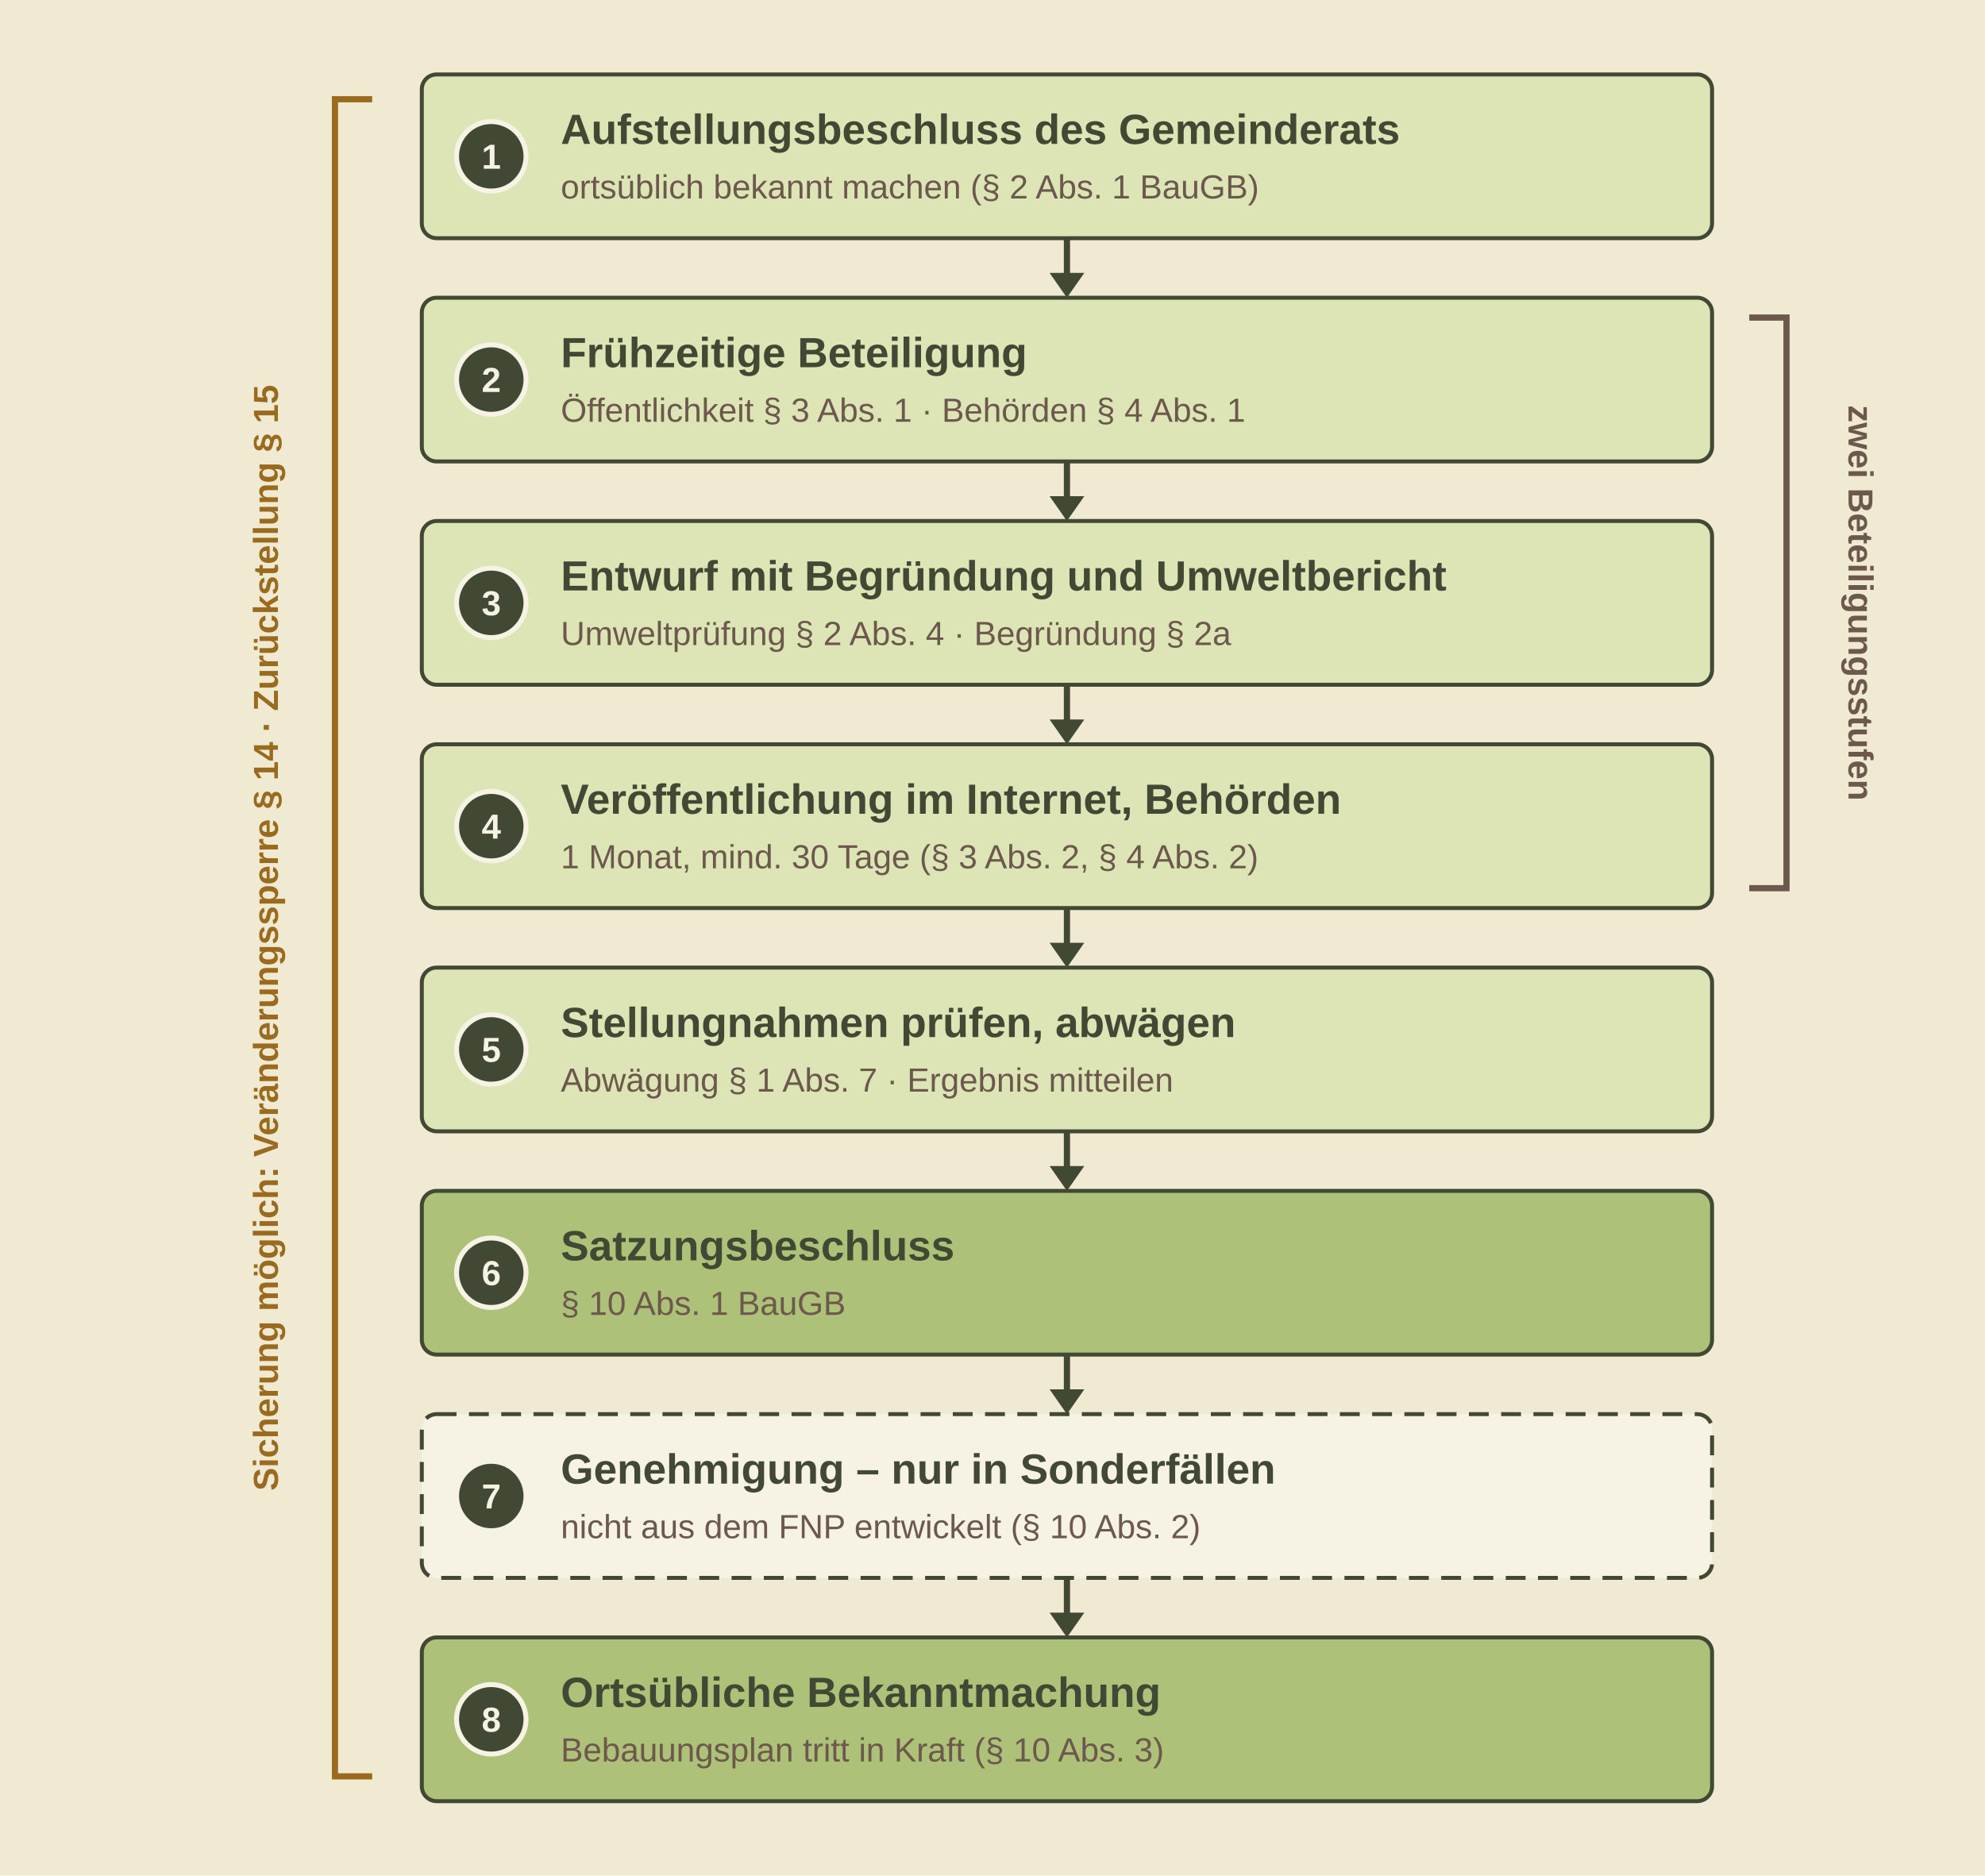
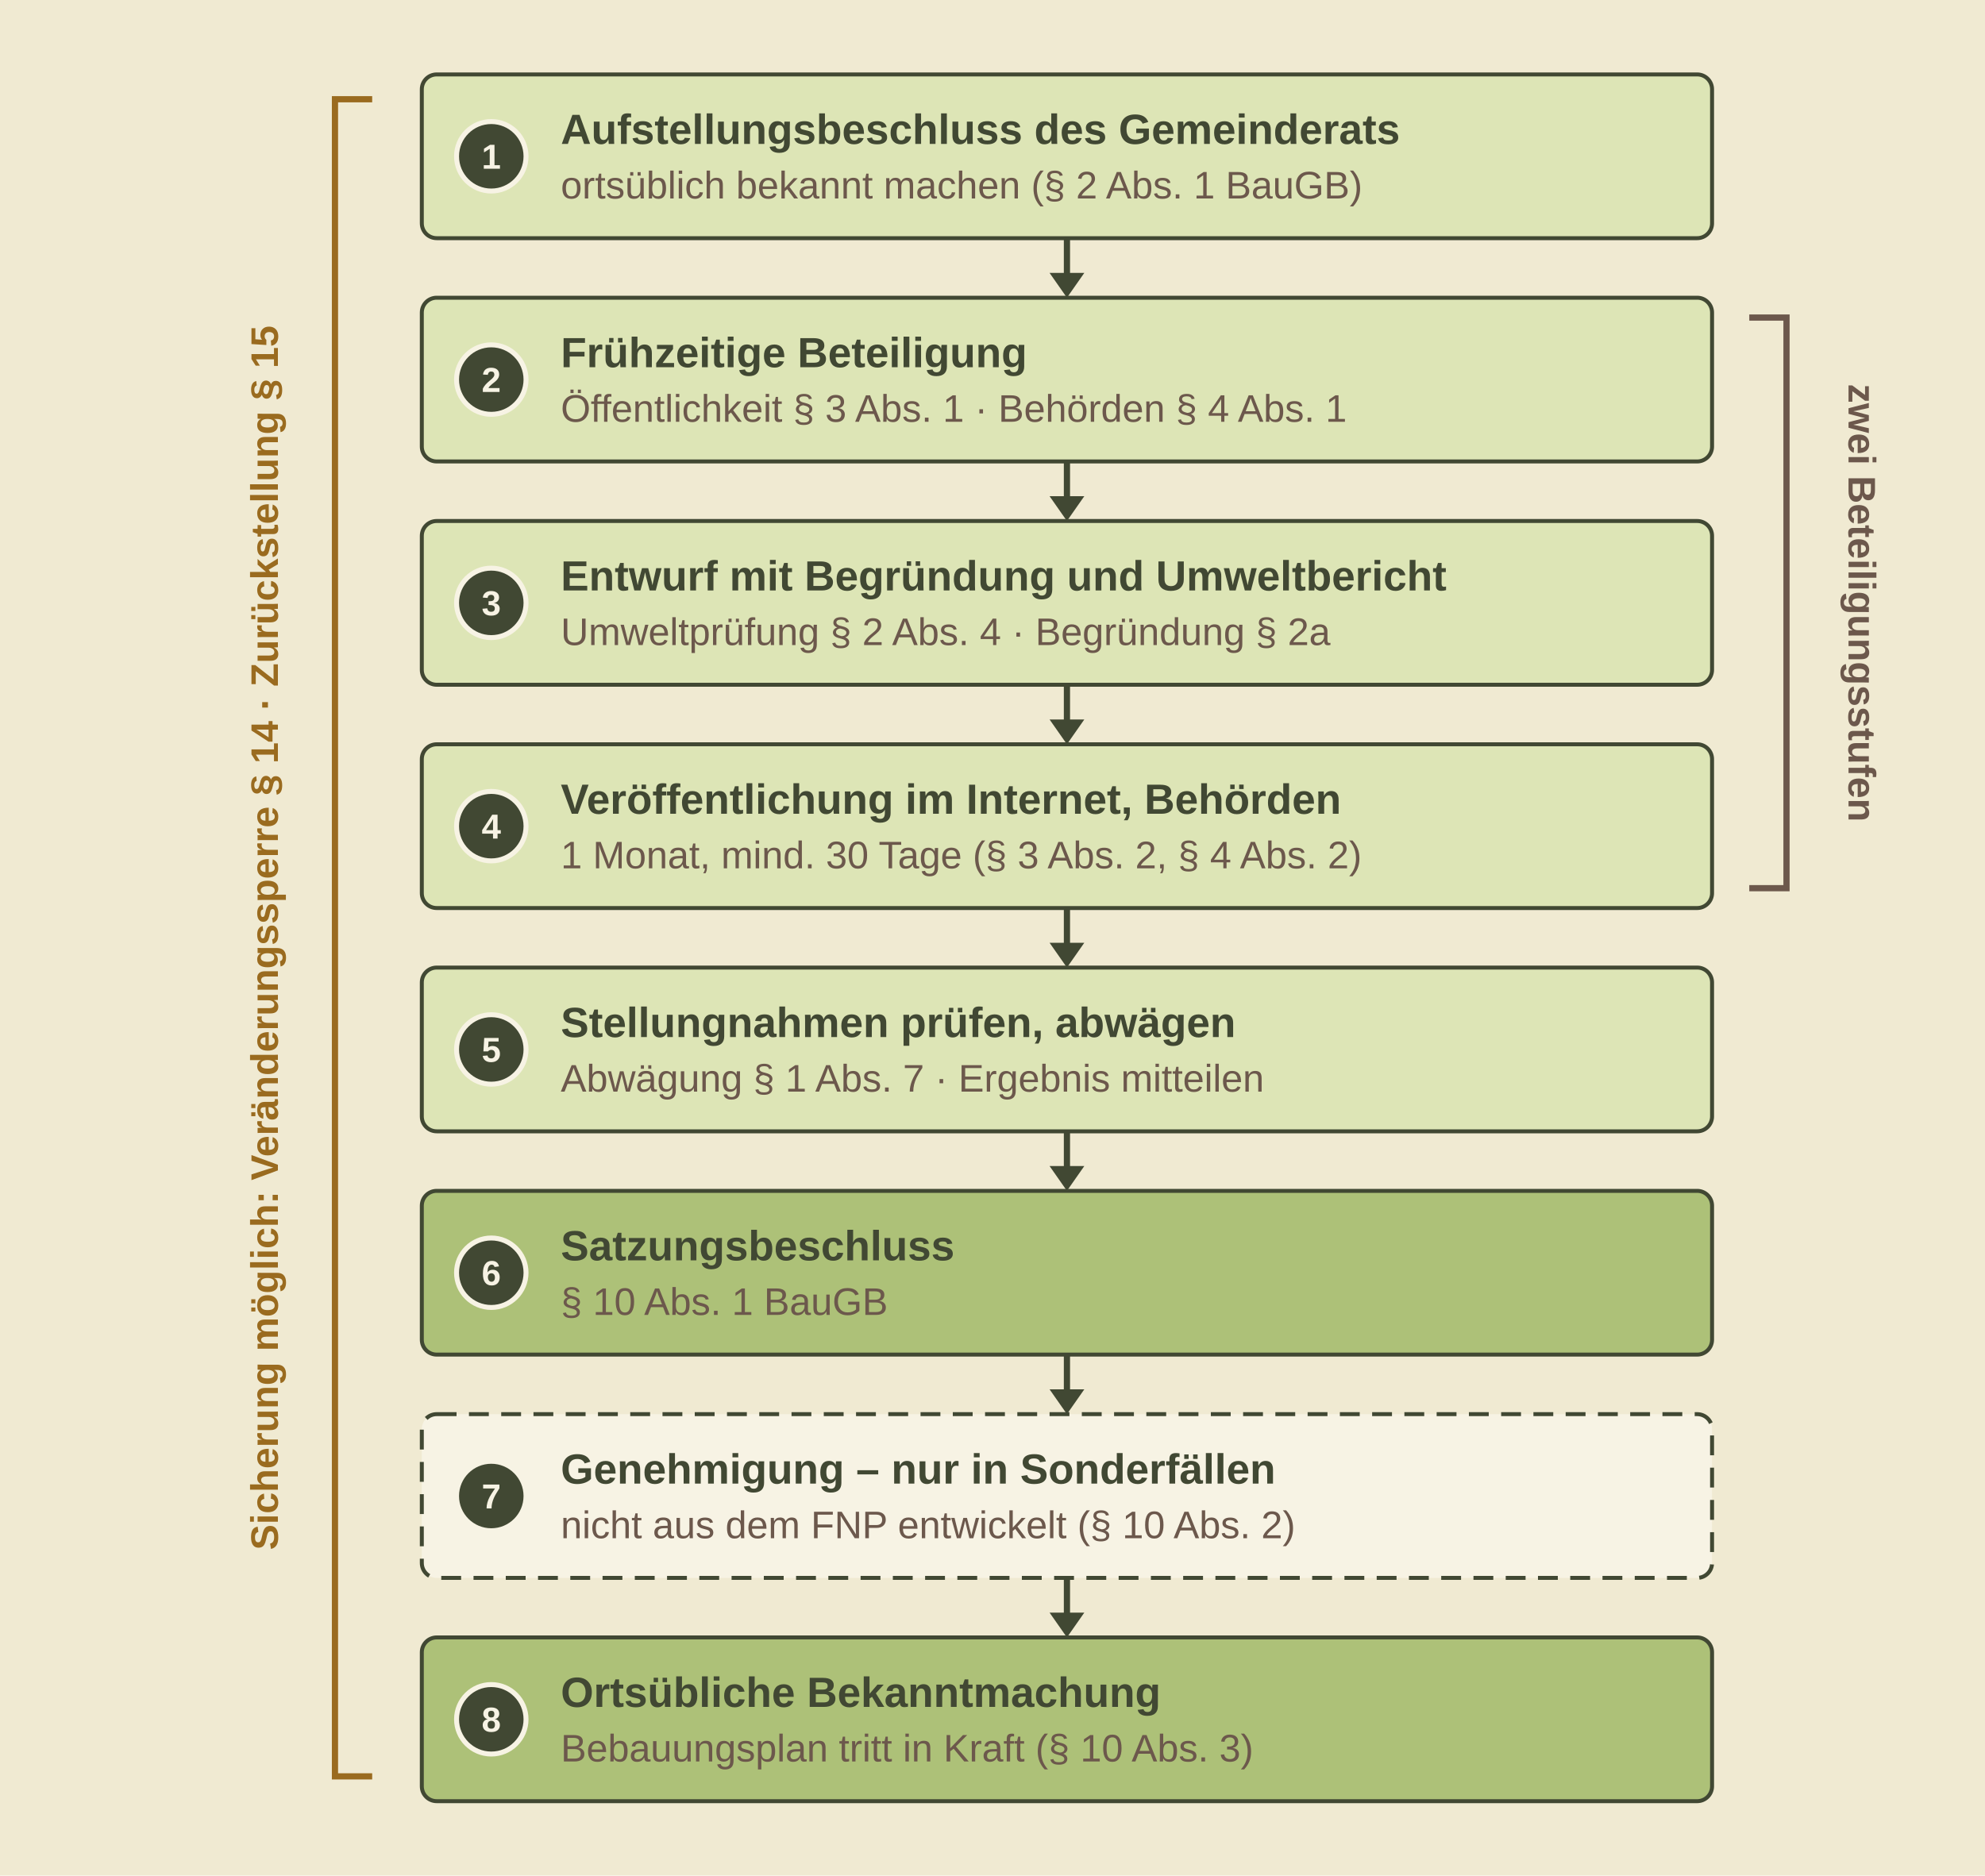
<svg xmlns="http://www.w3.org/2000/svg" viewBox="0 0 800 756" width="800" height="756" font-family="Arial, Helvetica, 'Liberation Sans', sans-serif">
  <rect x="0" y="0" width="800" height="756" fill="#f0ead2" />
  <rect x="170" y="30" width="520" height="66" rx="6" fill="#dde5b6" stroke="#414833" stroke-width="1.6" />
  <circle cx="198" cy="63.0" r="14" fill="#414833" stroke="#f7f3e4" stroke-width="2" />
  <text x="198" y="68.0" font-size="14" text-anchor="middle" font-weight="bold" fill="#f7f3e4">1</text>
  <text x="226" y="58" font-size="17" text-anchor="start" font-weight="bold" fill="#414833">Aufstellungsbeschluss des Gemeinderats</text>
-   <text x="226" y="80" font-size="13.5" text-anchor="start" font-weight="normal" fill="#6c584c">ortsüblich bekannt machen (§ 2 Abs. 1 BauGB)</text>
+   <text x="226" y="80" font-size="15.5" text-anchor="start" font-weight="normal" fill="#6c584c">ortsüblich bekannt machen (§ 2 Abs. 1 BauGB)</text>
  <line x1="430.0" y1="96" x2="430.0" y2="112" stroke="#414833" stroke-width="2.5" />
  <polygon points="423.0,110 437.0,110 430.0,120" fill="#414833" />
  <rect x="170" y="120" width="520" height="66" rx="6" fill="#dde5b6" stroke="#414833" stroke-width="1.6" />
  <circle cx="198" cy="153.0" r="14" fill="#414833" stroke="#f7f3e4" stroke-width="2" />
  <text x="198" y="158.0" font-size="14" text-anchor="middle" font-weight="bold" fill="#f7f3e4">2</text>
  <text x="226" y="148" font-size="17" text-anchor="start" font-weight="bold" fill="#414833">Frühzeitige Beteiligung</text>
-   <text x="226" y="170" font-size="13.5" text-anchor="start" font-weight="normal" fill="#6c584c">Öffentlichkeit § 3 Abs. 1 · Behörden § 4 Abs. 1</text>
+   <text x="226" y="170" font-size="15.5" text-anchor="start" font-weight="normal" fill="#6c584c">Öffentlichkeit § 3 Abs. 1 · Behörden § 4 Abs. 1</text>
  <line x1="430.0" y1="186" x2="430.0" y2="202" stroke="#414833" stroke-width="2.5" />
  <polygon points="423.0,200 437.0,200 430.0,210" fill="#414833" />
  <rect x="170" y="210" width="520" height="66" rx="6" fill="#dde5b6" stroke="#414833" stroke-width="1.6" />
  <circle cx="198" cy="243.0" r="14" fill="#414833" stroke="#f7f3e4" stroke-width="2" />
  <text x="198" y="248.0" font-size="14" text-anchor="middle" font-weight="bold" fill="#f7f3e4">3</text>
  <text x="226" y="238" font-size="17" text-anchor="start" font-weight="bold" fill="#414833">Entwurf mit Begründung und Umweltbericht</text>
-   <text x="226" y="260" font-size="13.5" text-anchor="start" font-weight="normal" fill="#6c584c">Umweltprüfung § 2 Abs. 4 · Begründung § 2a</text>
+   <text x="226" y="260" font-size="15.5" text-anchor="start" font-weight="normal" fill="#6c584c">Umweltprüfung § 2 Abs. 4 · Begründung § 2a</text>
  <line x1="430.0" y1="276" x2="430.0" y2="292" stroke="#414833" stroke-width="2.5" />
  <polygon points="423.0,290 437.0,290 430.0,300" fill="#414833" />
  <rect x="170" y="300" width="520" height="66" rx="6" fill="#dde5b6" stroke="#414833" stroke-width="1.6" />
  <circle cx="198" cy="333.0" r="14" fill="#414833" stroke="#f7f3e4" stroke-width="2" />
  <text x="198" y="338.0" font-size="14" text-anchor="middle" font-weight="bold" fill="#f7f3e4">4</text>
  <text x="226" y="328" font-size="17" text-anchor="start" font-weight="bold" fill="#414833">Veröffentlichung im Internet, Behörden</text>
-   <text x="226" y="350" font-size="13.5" text-anchor="start" font-weight="normal" fill="#6c584c">1 Monat, mind. 30 Tage (§ 3 Abs. 2, § 4 Abs. 2)</text>
+   <text x="226" y="350" font-size="15.5" text-anchor="start" font-weight="normal" fill="#6c584c">1 Monat, mind. 30 Tage (§ 3 Abs. 2, § 4 Abs. 2)</text>
  <line x1="430.0" y1="366" x2="430.0" y2="382" stroke="#414833" stroke-width="2.5" />
  <polygon points="423.0,380 437.0,380 430.0,390" fill="#414833" />
  <rect x="170" y="390" width="520" height="66" rx="6" fill="#dde5b6" stroke="#414833" stroke-width="1.6" />
  <circle cx="198" cy="423.0" r="14" fill="#414833" stroke="#f7f3e4" stroke-width="2" />
  <text x="198" y="428.0" font-size="14" text-anchor="middle" font-weight="bold" fill="#f7f3e4">5</text>
  <text x="226" y="418" font-size="17" text-anchor="start" font-weight="bold" fill="#414833">Stellungnahmen prüfen, abwägen</text>
-   <text x="226" y="440" font-size="13.5" text-anchor="start" font-weight="normal" fill="#6c584c">Abwägung § 1 Abs. 7 · Ergebnis mitteilen</text>
+   <text x="226" y="440" font-size="15.5" text-anchor="start" font-weight="normal" fill="#6c584c">Abwägung § 1 Abs. 7 · Ergebnis mitteilen</text>
  <line x1="430.0" y1="456" x2="430.0" y2="472" stroke="#414833" stroke-width="2.5" />
  <polygon points="423.0,470 437.0,470 430.0,480" fill="#414833" />
  <rect x="170" y="480" width="520" height="66" rx="6" fill="#adc178" stroke="#414833" stroke-width="1.6" />
  <circle cx="198" cy="513.0" r="14" fill="#414833" stroke="#f7f3e4" stroke-width="2" />
  <text x="198" y="518.0" font-size="14" text-anchor="middle" font-weight="bold" fill="#f7f3e4">6</text>
  <text x="226" y="508" font-size="17" text-anchor="start" font-weight="bold" fill="#414833">Satzungsbeschluss</text>
-   <text x="226" y="530" font-size="13.5" text-anchor="start" font-weight="normal" fill="#6c584c">§ 10 Abs. 1 BauGB</text>
+   <text x="226" y="530" font-size="15.5" text-anchor="start" font-weight="normal" fill="#6c584c">§ 10 Abs. 1 BauGB</text>
  <line x1="430.0" y1="546" x2="430.0" y2="562" stroke="#414833" stroke-width="2.5" />
  <polygon points="423.0,560 437.0,560 430.0,570" fill="#414833" />
  <rect x="170" y="570" width="520" height="66" rx="6" fill="#f7f3e4" stroke="#414833" stroke-width="1.6" stroke-dasharray="8 5" />
  <circle cx="198" cy="603.0" r="14" fill="#414833" stroke="#f7f3e4" stroke-width="2" />
  <text x="198" y="608.0" font-size="14" text-anchor="middle" font-weight="bold" fill="#f7f3e4">7</text>
  <text x="226" y="598" font-size="17" text-anchor="start" font-weight="bold" fill="#414833">Genehmigung – nur in Sonderfällen</text>
-   <text x="226" y="620" font-size="13.5" text-anchor="start" font-weight="normal" fill="#6c584c">nicht aus dem FNP entwickelt (§ 10 Abs. 2)</text>
+   <text x="226" y="620" font-size="15.5" text-anchor="start" font-weight="normal" fill="#6c584c">nicht aus dem FNP entwickelt (§ 10 Abs. 2)</text>
  <line x1="430.0" y1="636" x2="430.0" y2="652" stroke="#414833" stroke-width="2.5" />
  <polygon points="423.0,650 437.0,650 430.0,660" fill="#414833" />
  <rect x="170" y="660" width="520" height="66" rx="6" fill="#adc178" stroke="#414833" stroke-width="1.6" />
  <circle cx="198" cy="693.0" r="14" fill="#414833" stroke="#f7f3e4" stroke-width="2" />
  <text x="198" y="698.0" font-size="14" text-anchor="middle" font-weight="bold" fill="#f7f3e4">8</text>
  <text x="226" y="688" font-size="17" text-anchor="start" font-weight="bold" fill="#414833">Ortsübliche Bekanntmachung</text>
-   <text x="226" y="710" font-size="13.5" text-anchor="start" font-weight="normal" fill="#6c584c">Bebauungsplan tritt in Kraft (§ 10 Abs. 3)</text>
+   <text x="226" y="710" font-size="15.5" text-anchor="start" font-weight="normal" fill="#6c584c">Bebauungsplan tritt in Kraft (§ 10 Abs. 3)</text>
  <polyline points="150,40 135,40 135,716 150,716" fill="none" stroke="#9a6b1f" stroke-width="2.5" />
-   <text x="112" y="378.0" font-size="14" text-anchor="middle" font-weight="bold" fill="#9a6b1f" transform="rotate(-90 112 378.0)">Sicherung möglich: Veränderungssperre § 14 · Zurückstellung § 15</text>
+   <text x="112" y="378.0" font-size="15.5" text-anchor="middle" font-weight="bold" fill="#9a6b1f" transform="rotate(-90 112 378.0)">Sicherung möglich: Veränderungssperre § 14 · Zurückstellung § 15</text>
  <polyline points="705,128 720,128 720,358 705,358" fill="none" stroke="#6c584c" stroke-width="2.5" />
-   <text x="745" y="243.0" font-size="14" text-anchor="middle" font-weight="bold" fill="#6c584c" transform="rotate(90 745 243.0)">zwei Beteiligungsstufen</text>
+   <text x="745" y="243.0" font-size="15.5" text-anchor="middle" font-weight="bold" fill="#6c584c" transform="rotate(90 745 243.0)">zwei Beteiligungsstufen</text>
</svg>
